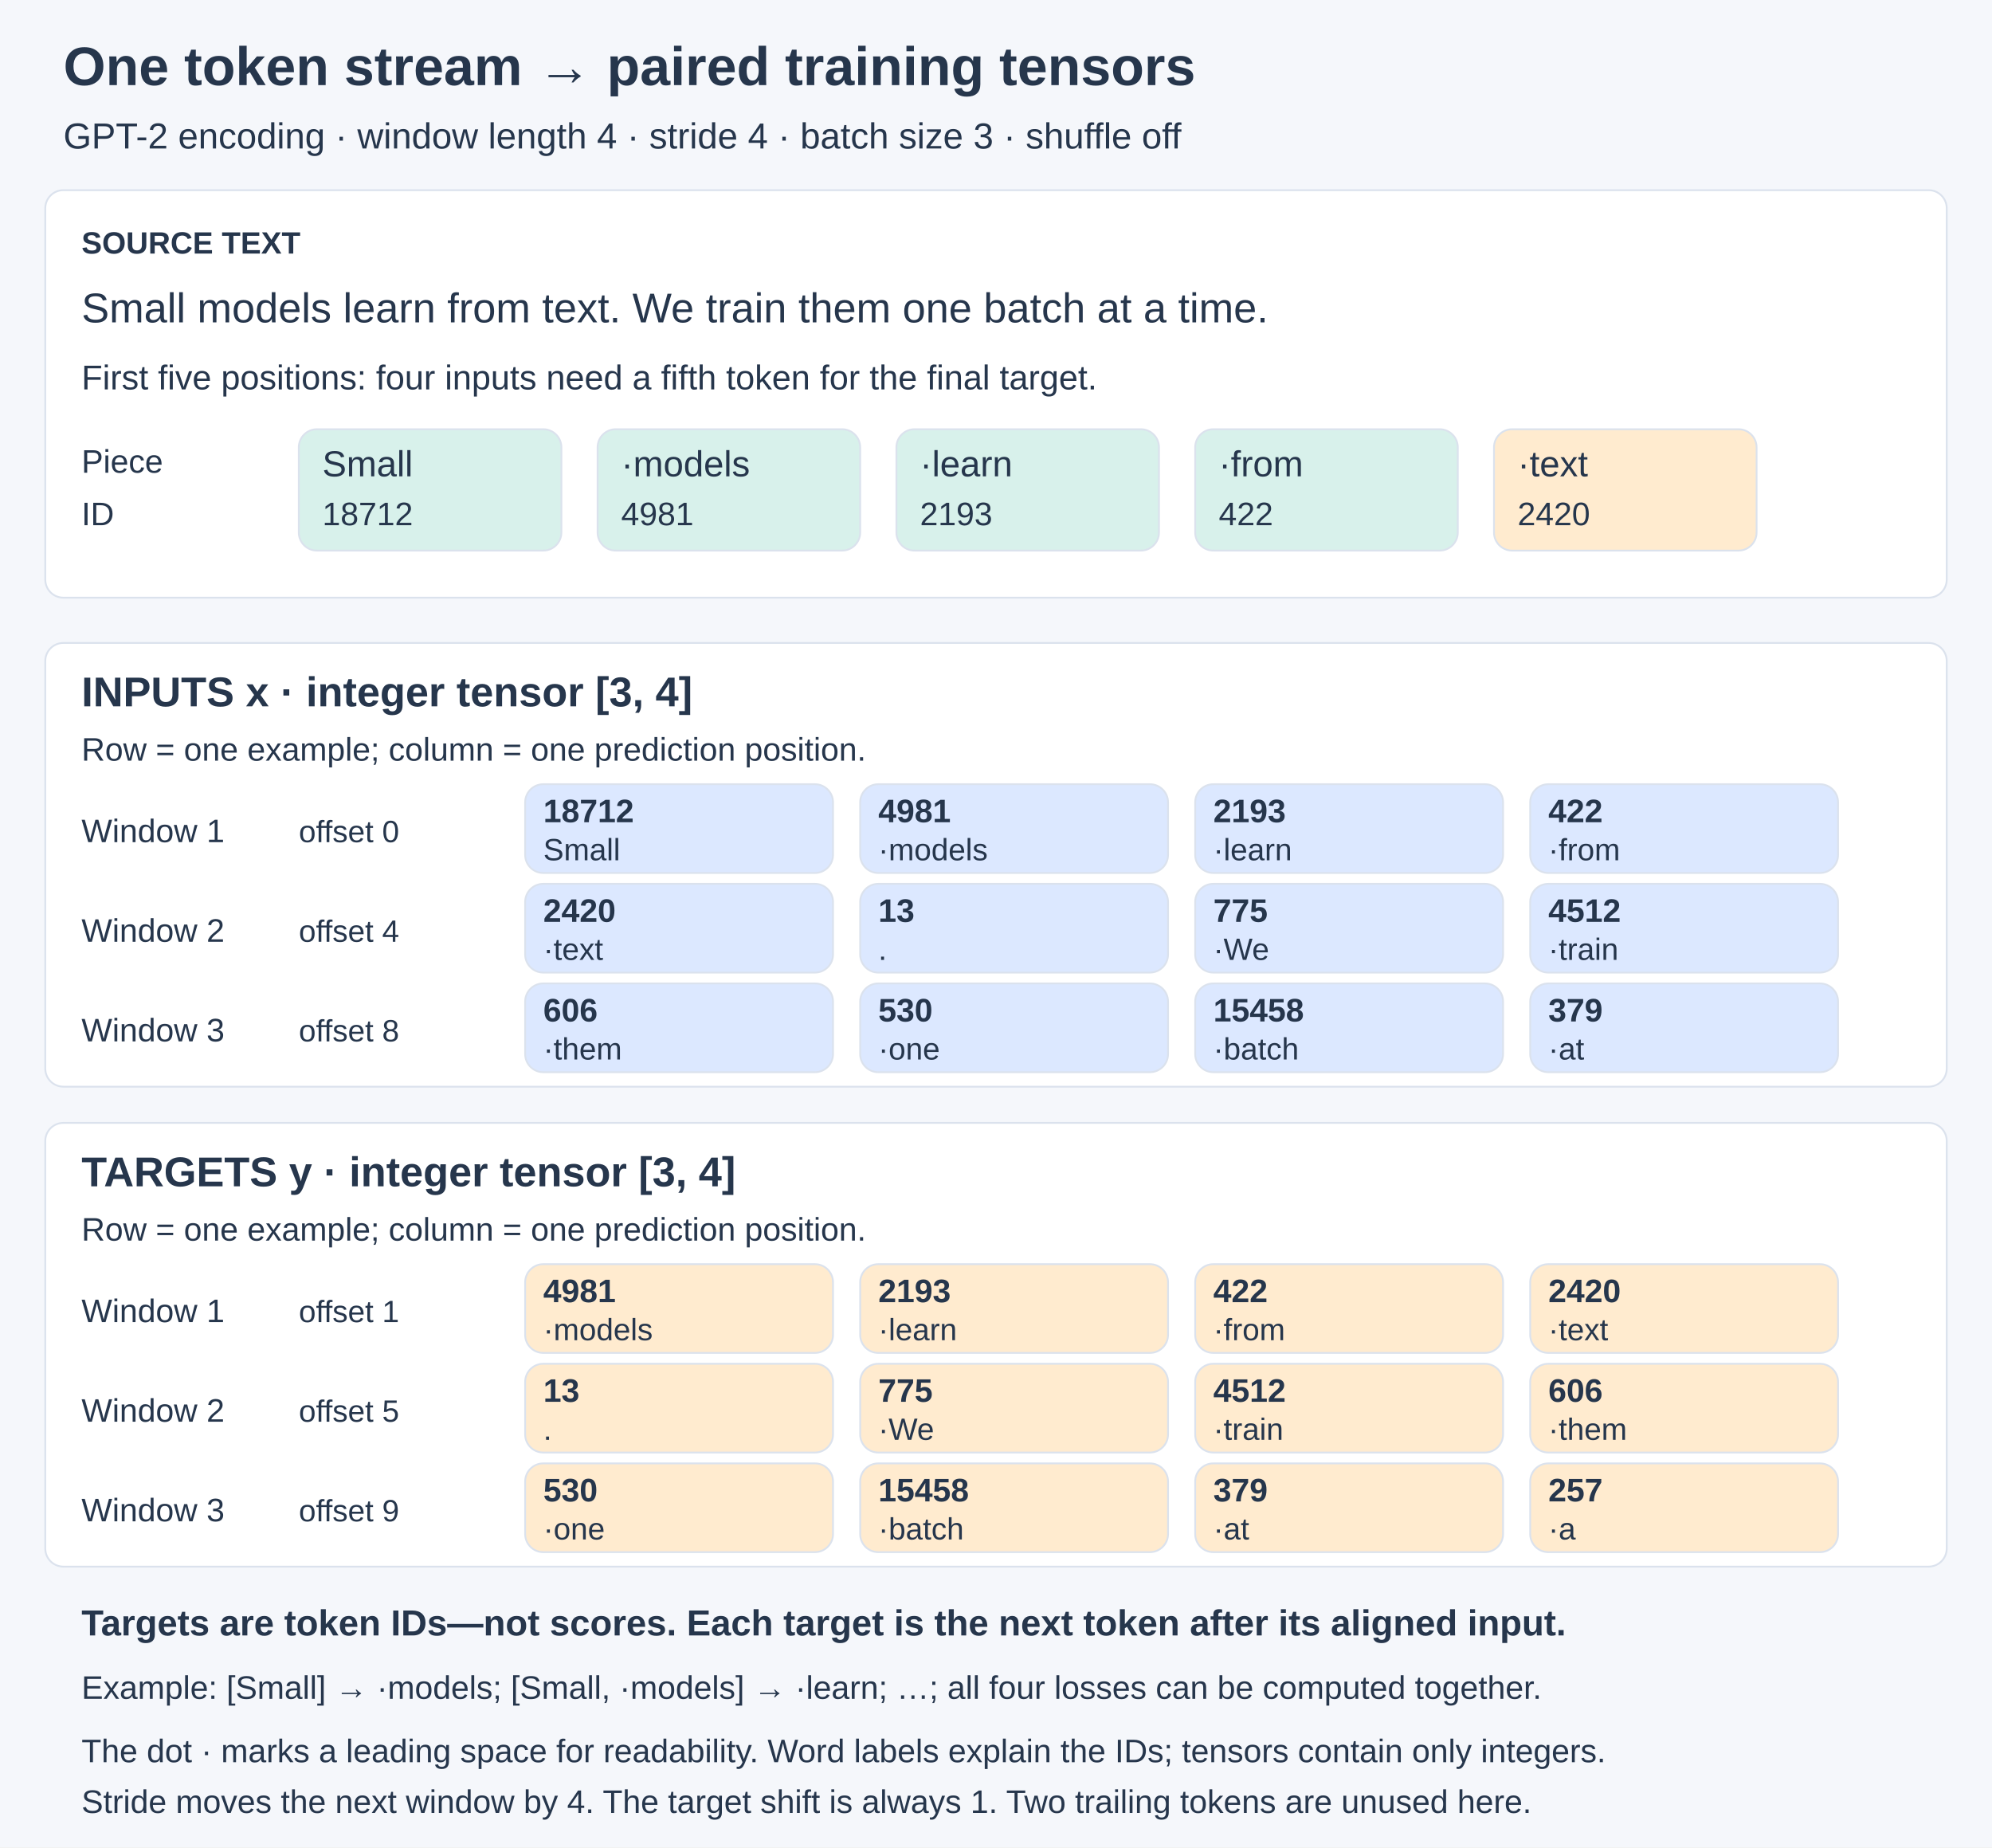
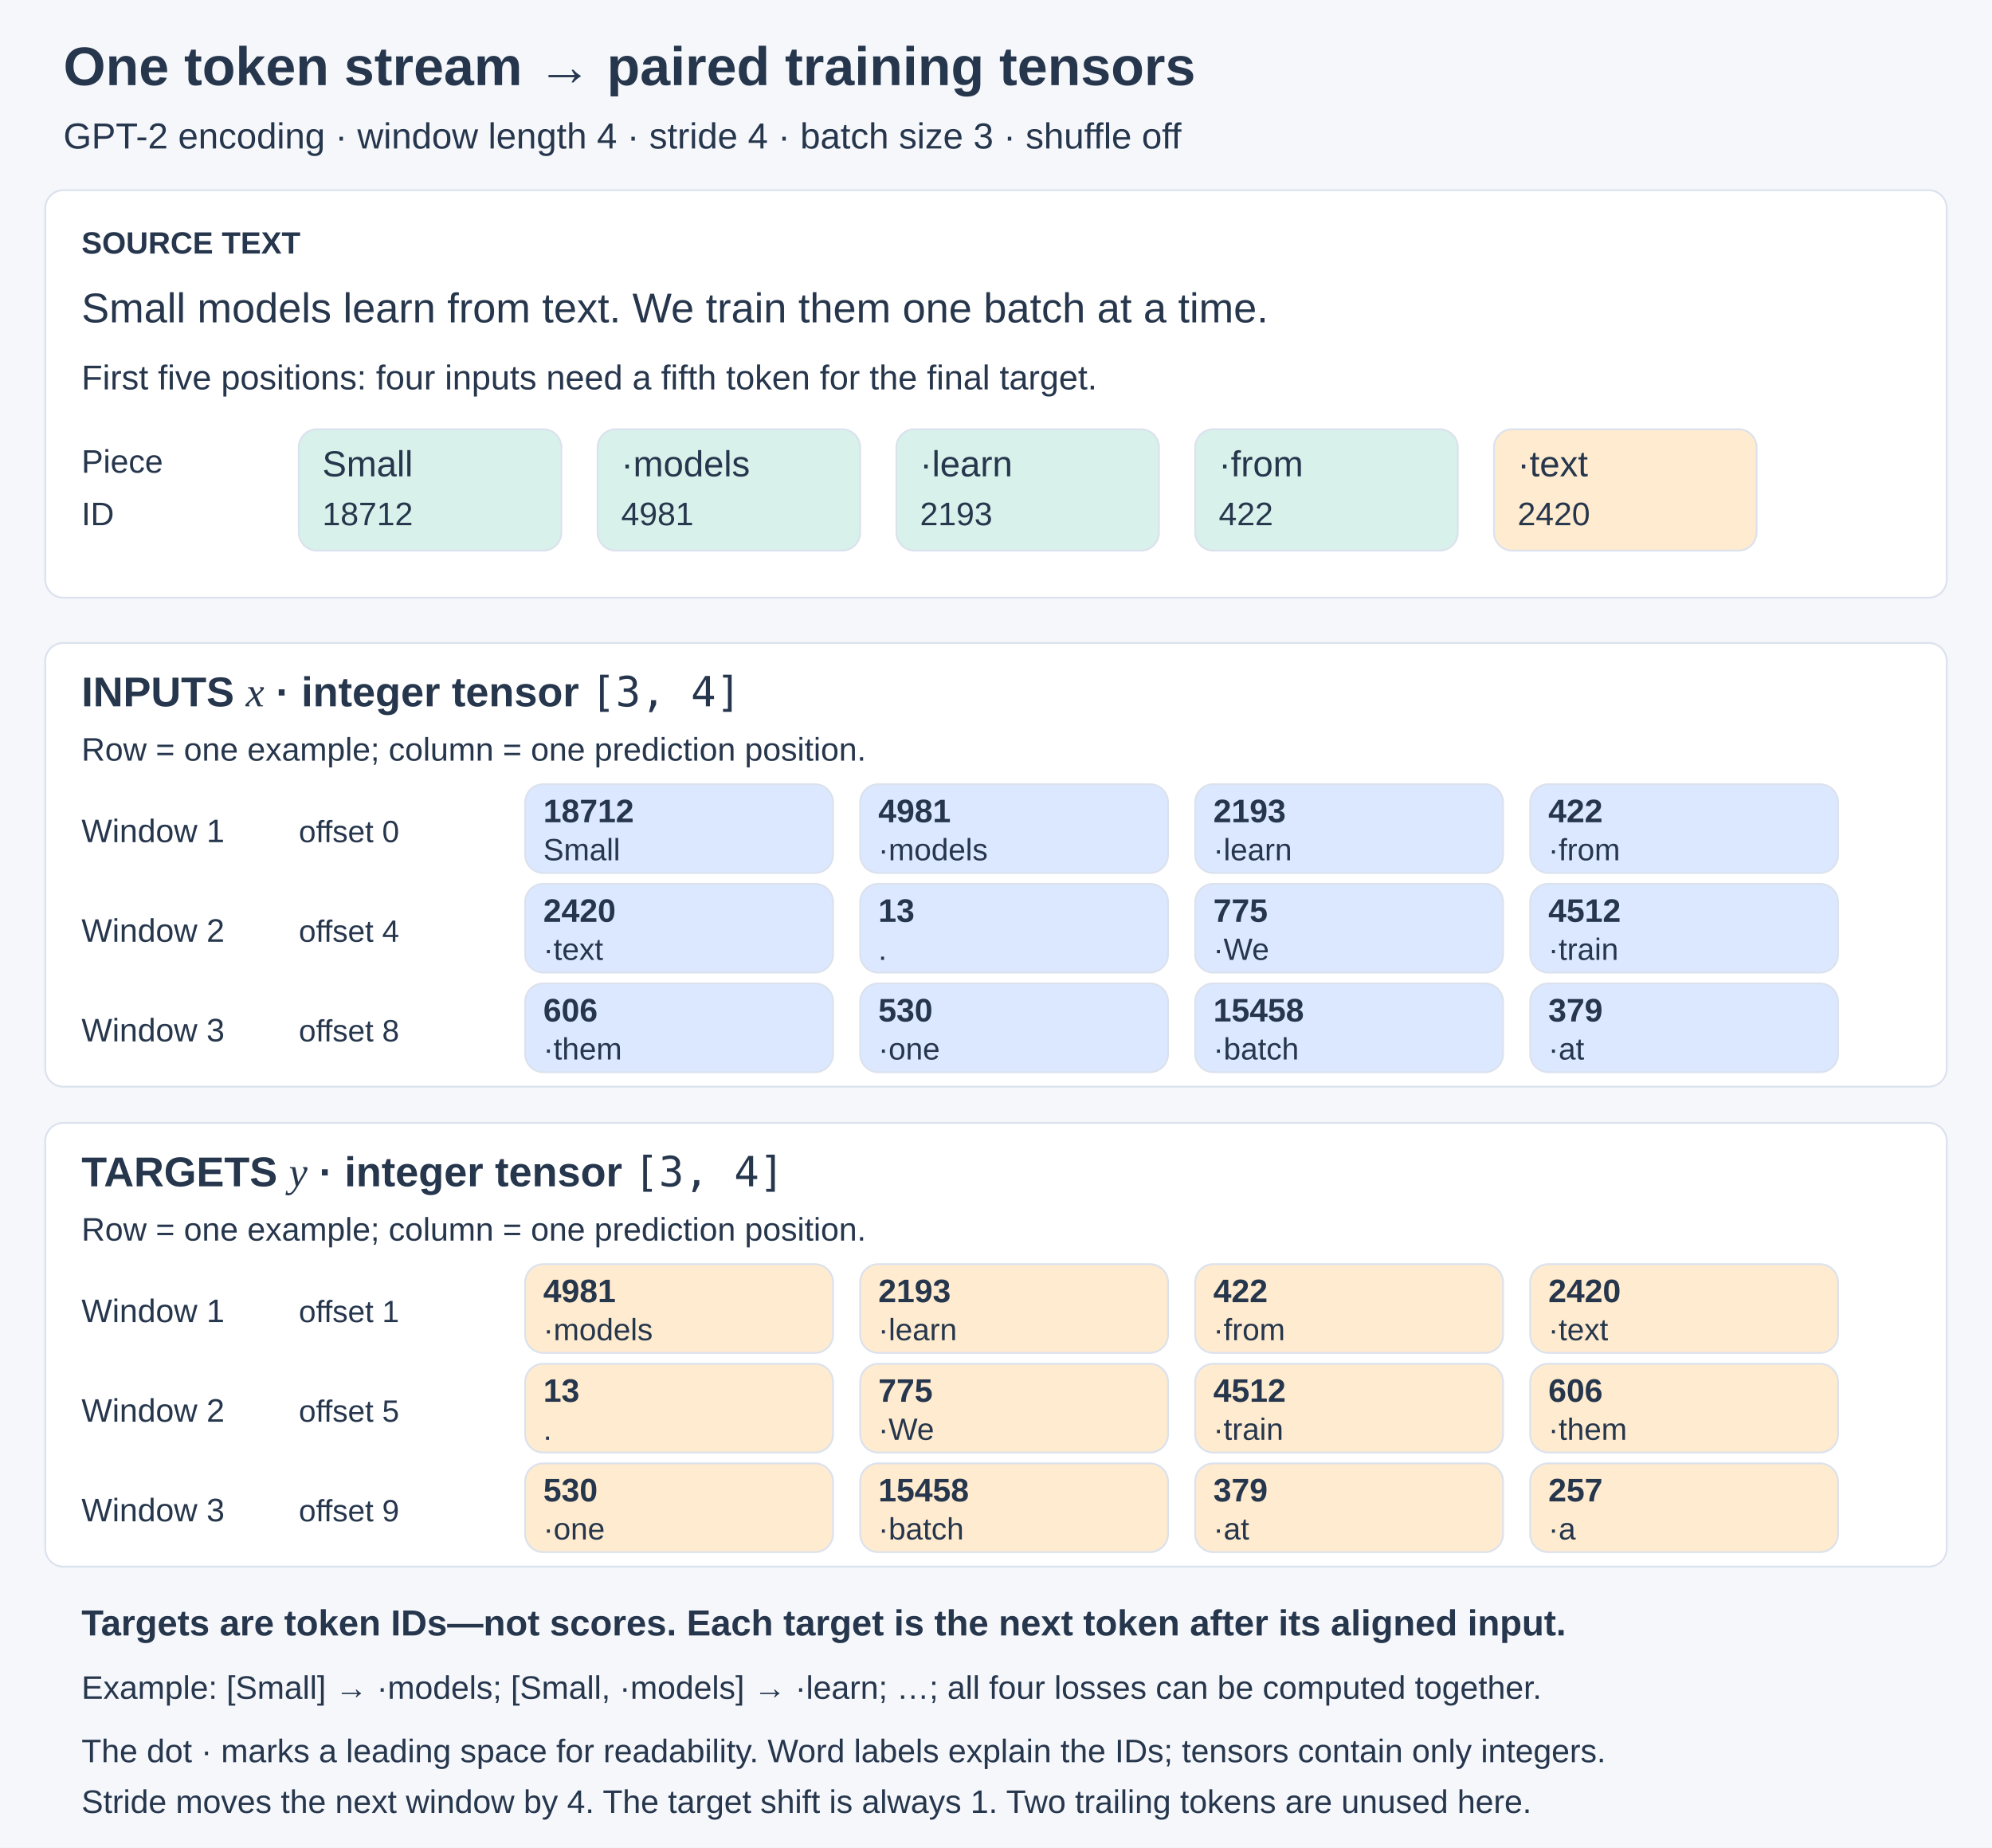
<svg xmlns="http://www.w3.org/2000/svg" width="1100" height="1020" viewBox="0 0 1100 1020" role="img" aria-labelledby="title desc">
+   <style>
+ /* Math variables are italic; numerals, operators, and prose stay upright.
+    Local font fallbacks only. Literal Python and tensor shapes use monospace. */
+ .math { font-family: "STIX Two Math", "Cambria Math", "Times New Roman", serif; font-style: italic; font-weight: normal; }
+ .math-upright { font-family: "STIX Two Math", "Cambria Math", "Times New Roman", serif; font-style: normal; font-weight: normal; }
+ .code { font-family: "DejaVu Sans Mono", Consolas, monospace; font-style: normal; font-weight: normal; }
+ </style>
  <rect width="1100" height="1020" fill="#f5f7fb" />
  <text x="35" y="47" font-family="Arial,Helvetica,sans-serif" font-size="30" fill="#26364c" font-weight="700">One token stream → paired training tensors</text>
  <text x="35" y="82" font-family="Arial,Helvetica,sans-serif" font-size="20" fill="#26364c" font-weight="400">GPT-2 encoding · window length 4 · stride 4 · batch size 3 · shuffle off</text>
  <rect x="25" y="105" width="1050" height="225" rx="10" fill="#fff" stroke="#dbe2ed" />
  <text x="45" y="140" font-family="Arial,Helvetica,sans-serif" font-size="17" fill="#26364c" font-weight="700">SOURCE TEXT</text>
  <text x="45" y="178" font-family="Arial,Helvetica,sans-serif" font-size="23" fill="#26364c" font-weight="400">Small models learn from text. We train them one batch at a time.</text>
  <text x="45" y="215" font-family="Arial,Helvetica,sans-serif" font-size="19" fill="#26364c" font-weight="400">First five positions: four inputs need a fifth token for the final target.</text>
  <rect x="165" y="237" width="145" height="67" rx="10" fill="#d8f1eb" stroke="#dbe2ed" />
  <text x="178" y="263" font-family="Arial,Helvetica,sans-serif" font-size="20" fill="#26364c" font-weight="400">Small</text>
  <text x="178" y="290" font-family="Arial,Helvetica,sans-serif" font-size="18" fill="#26364c" font-weight="400">18712</text>
  <rect x="330" y="237" width="145" height="67" rx="10" fill="#d8f1eb" stroke="#dbe2ed" />
  <text x="343" y="263" font-family="Arial,Helvetica,sans-serif" font-size="20" fill="#26364c" font-weight="400">·models</text>
  <text x="343" y="290" font-family="Arial,Helvetica,sans-serif" font-size="18" fill="#26364c" font-weight="400">4981</text>
  <rect x="495" y="237" width="145" height="67" rx="10" fill="#d8f1eb" stroke="#dbe2ed" />
  <text x="508" y="263" font-family="Arial,Helvetica,sans-serif" font-size="20" fill="#26364c" font-weight="400">·learn</text>
  <text x="508" y="290" font-family="Arial,Helvetica,sans-serif" font-size="18" fill="#26364c" font-weight="400">2193</text>
  <rect x="660" y="237" width="145" height="67" rx="10" fill="#d8f1eb" stroke="#dbe2ed" />
  <text x="673" y="263" font-family="Arial,Helvetica,sans-serif" font-size="20" fill="#26364c" font-weight="400">·from</text>
  <text x="673" y="290" font-family="Arial,Helvetica,sans-serif" font-size="18" fill="#26364c" font-weight="400">422</text>
  <rect x="825" y="237" width="145" height="67" rx="10" fill="#ffebcf" stroke="#dbe2ed" />
  <text x="838" y="263" font-family="Arial,Helvetica,sans-serif" font-size="20" fill="#26364c" font-weight="400">·text</text>
  <text x="838" y="290" font-family="Arial,Helvetica,sans-serif" font-size="18" fill="#26364c" font-weight="400">2420</text>
  <text x="45" y="261" font-family="Arial,Helvetica,sans-serif" font-size="18" fill="#26364c" font-weight="400">Piece</text>
  <text x="45" y="290" font-family="Arial,Helvetica,sans-serif" font-size="18" fill="#26364c" font-weight="400">ID</text>
  <rect x="25" y="355" width="1050" height="245" rx="10" fill="#fff" stroke="#dbe2ed" />
-   <text x="45" y="390" font-family="Arial,Helvetica,sans-serif" font-size="23" fill="#26364c" font-weight="700">INPUTS x   ·   integer tensor [3, 4]</text>
+   <text x="45" y="390" font-family="Arial,Helvetica,sans-serif" font-size="23" fill="#26364c" font-weight="700">INPUTS <tspan class="math">x</tspan>   ·   integer tensor <tspan class="code" xml:space="preserve">[3, 4]</tspan>
+   </text>
  <text x="45" y="420" font-family="Arial,Helvetica,sans-serif" font-size="18" fill="#26364c" font-weight="400">Row = one example; column = one prediction position.</text>
  <text x="45" y="465" font-family="Arial,Helvetica,sans-serif" font-size="18" fill="#26364c" font-weight="400">Window 1</text>
  <text x="165" y="465" font-family="Arial,Helvetica,sans-serif" font-size="17" fill="#26364c" font-weight="400">offset 0</text>
  <rect x="290" y="433" width="170" height="49" rx="10" fill="#dce8ff" stroke="#dbe2ed" />
  <text x="300" y="454" font-family="Arial,Helvetica,sans-serif" font-size="18" fill="#26364c" font-weight="700">18712</text>
  <text x="300" y="475" font-family="Arial,Helvetica,sans-serif" font-size="17" fill="#26364c" font-weight="400">Small</text>
  <rect x="475" y="433" width="170" height="49" rx="10" fill="#dce8ff" stroke="#dbe2ed" />
  <text x="485" y="454" font-family="Arial,Helvetica,sans-serif" font-size="18" fill="#26364c" font-weight="700">4981</text>
  <text x="485" y="475" font-family="Arial,Helvetica,sans-serif" font-size="17" fill="#26364c" font-weight="400">·models</text>
  <rect x="660" y="433" width="170" height="49" rx="10" fill="#dce8ff" stroke="#dbe2ed" />
  <text x="670" y="454" font-family="Arial,Helvetica,sans-serif" font-size="18" fill="#26364c" font-weight="700">2193</text>
  <text x="670" y="475" font-family="Arial,Helvetica,sans-serif" font-size="17" fill="#26364c" font-weight="400">·learn</text>
  <rect x="845" y="433" width="170" height="49" rx="10" fill="#dce8ff" stroke="#dbe2ed" />
  <text x="855" y="454" font-family="Arial,Helvetica,sans-serif" font-size="18" fill="#26364c" font-weight="700">422</text>
  <text x="855" y="475" font-family="Arial,Helvetica,sans-serif" font-size="17" fill="#26364c" font-weight="400">·from</text>
  <text x="45" y="520" font-family="Arial,Helvetica,sans-serif" font-size="18" fill="#26364c" font-weight="400">Window 2</text>
  <text x="165" y="520" font-family="Arial,Helvetica,sans-serif" font-size="17" fill="#26364c" font-weight="400">offset 4</text>
  <rect x="290" y="488" width="170" height="49" rx="10" fill="#dce8ff" stroke="#dbe2ed" />
  <text x="300" y="509" font-family="Arial,Helvetica,sans-serif" font-size="18" fill="#26364c" font-weight="700">2420</text>
  <text x="300" y="530" font-family="Arial,Helvetica,sans-serif" font-size="17" fill="#26364c" font-weight="400">·text</text>
  <rect x="475" y="488" width="170" height="49" rx="10" fill="#dce8ff" stroke="#dbe2ed" />
  <text x="485" y="509" font-family="Arial,Helvetica,sans-serif" font-size="18" fill="#26364c" font-weight="700">13</text>
  <text x="485" y="530" font-family="Arial,Helvetica,sans-serif" font-size="17" fill="#26364c" font-weight="400">.</text>
  <rect x="660" y="488" width="170" height="49" rx="10" fill="#dce8ff" stroke="#dbe2ed" />
  <text x="670" y="509" font-family="Arial,Helvetica,sans-serif" font-size="18" fill="#26364c" font-weight="700">775</text>
  <text x="670" y="530" font-family="Arial,Helvetica,sans-serif" font-size="17" fill="#26364c" font-weight="400">·We</text>
  <rect x="845" y="488" width="170" height="49" rx="10" fill="#dce8ff" stroke="#dbe2ed" />
  <text x="855" y="509" font-family="Arial,Helvetica,sans-serif" font-size="18" fill="#26364c" font-weight="700">4512</text>
  <text x="855" y="530" font-family="Arial,Helvetica,sans-serif" font-size="17" fill="#26364c" font-weight="400">·train</text>
  <text x="45" y="575" font-family="Arial,Helvetica,sans-serif" font-size="18" fill="#26364c" font-weight="400">Window 3</text>
  <text x="165" y="575" font-family="Arial,Helvetica,sans-serif" font-size="17" fill="#26364c" font-weight="400">offset 8</text>
  <rect x="290" y="543" width="170" height="49" rx="10" fill="#dce8ff" stroke="#dbe2ed" />
  <text x="300" y="564" font-family="Arial,Helvetica,sans-serif" font-size="18" fill="#26364c" font-weight="700">606</text>
  <text x="300" y="585" font-family="Arial,Helvetica,sans-serif" font-size="17" fill="#26364c" font-weight="400">·them</text>
  <rect x="475" y="543" width="170" height="49" rx="10" fill="#dce8ff" stroke="#dbe2ed" />
  <text x="485" y="564" font-family="Arial,Helvetica,sans-serif" font-size="18" fill="#26364c" font-weight="700">530</text>
  <text x="485" y="585" font-family="Arial,Helvetica,sans-serif" font-size="17" fill="#26364c" font-weight="400">·one</text>
  <rect x="660" y="543" width="170" height="49" rx="10" fill="#dce8ff" stroke="#dbe2ed" />
  <text x="670" y="564" font-family="Arial,Helvetica,sans-serif" font-size="18" fill="#26364c" font-weight="700">15458</text>
  <text x="670" y="585" font-family="Arial,Helvetica,sans-serif" font-size="17" fill="#26364c" font-weight="400">·batch</text>
  <rect x="845" y="543" width="170" height="49" rx="10" fill="#dce8ff" stroke="#dbe2ed" />
  <text x="855" y="564" font-family="Arial,Helvetica,sans-serif" font-size="18" fill="#26364c" font-weight="700">379</text>
  <text x="855" y="585" font-family="Arial,Helvetica,sans-serif" font-size="17" fill="#26364c" font-weight="400">·at</text>
  <rect x="25" y="620" width="1050" height="245" rx="10" fill="#fff" stroke="#dbe2ed" />
-   <text x="45" y="655" font-family="Arial,Helvetica,sans-serif" font-size="23" fill="#26364c" font-weight="700">TARGETS y   ·   integer tensor [3, 4]</text>
+   <text x="45" y="655" font-family="Arial,Helvetica,sans-serif" font-size="23" fill="#26364c" font-weight="700">TARGETS <tspan class="math">y</tspan>   ·   integer tensor <tspan class="code" xml:space="preserve">[3, 4]</tspan>
+   </text>
  <text x="45" y="685" font-family="Arial,Helvetica,sans-serif" font-size="18" fill="#26364c" font-weight="400">Row = one example; column = one prediction position.</text>
  <text x="45" y="730" font-family="Arial,Helvetica,sans-serif" font-size="18" fill="#26364c" font-weight="400">Window 1</text>
  <text x="165" y="730" font-family="Arial,Helvetica,sans-serif" font-size="17" fill="#26364c" font-weight="400">offset 1</text>
  <rect x="290" y="698" width="170" height="49" rx="10" fill="#ffebcf" stroke="#dbe2ed" />
  <text x="300" y="719" font-family="Arial,Helvetica,sans-serif" font-size="18" fill="#26364c" font-weight="700">4981</text>
  <text x="300" y="740" font-family="Arial,Helvetica,sans-serif" font-size="17" fill="#26364c" font-weight="400">·models</text>
  <rect x="475" y="698" width="170" height="49" rx="10" fill="#ffebcf" stroke="#dbe2ed" />
  <text x="485" y="719" font-family="Arial,Helvetica,sans-serif" font-size="18" fill="#26364c" font-weight="700">2193</text>
  <text x="485" y="740" font-family="Arial,Helvetica,sans-serif" font-size="17" fill="#26364c" font-weight="400">·learn</text>
  <rect x="660" y="698" width="170" height="49" rx="10" fill="#ffebcf" stroke="#dbe2ed" />
  <text x="670" y="719" font-family="Arial,Helvetica,sans-serif" font-size="18" fill="#26364c" font-weight="700">422</text>
  <text x="670" y="740" font-family="Arial,Helvetica,sans-serif" font-size="17" fill="#26364c" font-weight="400">·from</text>
  <rect x="845" y="698" width="170" height="49" rx="10" fill="#ffebcf" stroke="#dbe2ed" />
  <text x="855" y="719" font-family="Arial,Helvetica,sans-serif" font-size="18" fill="#26364c" font-weight="700">2420</text>
  <text x="855" y="740" font-family="Arial,Helvetica,sans-serif" font-size="17" fill="#26364c" font-weight="400">·text</text>
  <text x="45" y="785" font-family="Arial,Helvetica,sans-serif" font-size="18" fill="#26364c" font-weight="400">Window 2</text>
  <text x="165" y="785" font-family="Arial,Helvetica,sans-serif" font-size="17" fill="#26364c" font-weight="400">offset 5</text>
  <rect x="290" y="753" width="170" height="49" rx="10" fill="#ffebcf" stroke="#dbe2ed" />
  <text x="300" y="774" font-family="Arial,Helvetica,sans-serif" font-size="18" fill="#26364c" font-weight="700">13</text>
  <text x="300" y="795" font-family="Arial,Helvetica,sans-serif" font-size="17" fill="#26364c" font-weight="400">.</text>
  <rect x="475" y="753" width="170" height="49" rx="10" fill="#ffebcf" stroke="#dbe2ed" />
  <text x="485" y="774" font-family="Arial,Helvetica,sans-serif" font-size="18" fill="#26364c" font-weight="700">775</text>
  <text x="485" y="795" font-family="Arial,Helvetica,sans-serif" font-size="17" fill="#26364c" font-weight="400">·We</text>
  <rect x="660" y="753" width="170" height="49" rx="10" fill="#ffebcf" stroke="#dbe2ed" />
  <text x="670" y="774" font-family="Arial,Helvetica,sans-serif" font-size="18" fill="#26364c" font-weight="700">4512</text>
  <text x="670" y="795" font-family="Arial,Helvetica,sans-serif" font-size="17" fill="#26364c" font-weight="400">·train</text>
  <rect x="845" y="753" width="170" height="49" rx="10" fill="#ffebcf" stroke="#dbe2ed" />
  <text x="855" y="774" font-family="Arial,Helvetica,sans-serif" font-size="18" fill="#26364c" font-weight="700">606</text>
  <text x="855" y="795" font-family="Arial,Helvetica,sans-serif" font-size="17" fill="#26364c" font-weight="400">·them</text>
  <text x="45" y="840" font-family="Arial,Helvetica,sans-serif" font-size="18" fill="#26364c" font-weight="400">Window 3</text>
  <text x="165" y="840" font-family="Arial,Helvetica,sans-serif" font-size="17" fill="#26364c" font-weight="400">offset 9</text>
  <rect x="290" y="808" width="170" height="49" rx="10" fill="#ffebcf" stroke="#dbe2ed" />
  <text x="300" y="829" font-family="Arial,Helvetica,sans-serif" font-size="18" fill="#26364c" font-weight="700">530</text>
  <text x="300" y="850" font-family="Arial,Helvetica,sans-serif" font-size="17" fill="#26364c" font-weight="400">·one</text>
  <rect x="475" y="808" width="170" height="49" rx="10" fill="#ffebcf" stroke="#dbe2ed" />
  <text x="485" y="829" font-family="Arial,Helvetica,sans-serif" font-size="18" fill="#26364c" font-weight="700">15458</text>
  <text x="485" y="850" font-family="Arial,Helvetica,sans-serif" font-size="17" fill="#26364c" font-weight="400">·batch</text>
  <rect x="660" y="808" width="170" height="49" rx="10" fill="#ffebcf" stroke="#dbe2ed" />
  <text x="670" y="829" font-family="Arial,Helvetica,sans-serif" font-size="18" fill="#26364c" font-weight="700">379</text>
  <text x="670" y="850" font-family="Arial,Helvetica,sans-serif" font-size="17" fill="#26364c" font-weight="400">·at</text>
  <rect x="845" y="808" width="170" height="49" rx="10" fill="#ffebcf" stroke="#dbe2ed" />
  <text x="855" y="829" font-family="Arial,Helvetica,sans-serif" font-size="18" fill="#26364c" font-weight="700">257</text>
  <text x="855" y="850" font-family="Arial,Helvetica,sans-serif" font-size="17" fill="#26364c" font-weight="400">·a</text>
  <text x="45" y="903" font-family="Arial,Helvetica,sans-serif" font-size="20" fill="#26364c" font-weight="700">Targets are token IDs—not scores. Each target is the next token after its aligned input.</text>
  <text x="45" y="938" font-family="Arial,Helvetica,sans-serif" font-size="18" fill="#26364c" font-weight="400">Example: [Small] → ·models; [Small, ·models] → ·learn; …; all four losses can be computed together.</text>
  <text x="45" y="973" font-family="Arial,Helvetica,sans-serif" font-size="18" fill="#26364c" font-weight="400">The dot · marks a leading space for readability. Word labels explain the IDs; tensors contain only integers.</text>
  <text x="45" y="1001" font-family="Arial,Helvetica,sans-serif" font-size="18" fill="#26364c" font-weight="400">Stride moves the next window by 4. The target shift is always 1. Two trailing tokens are unused here.</text>
</svg>
